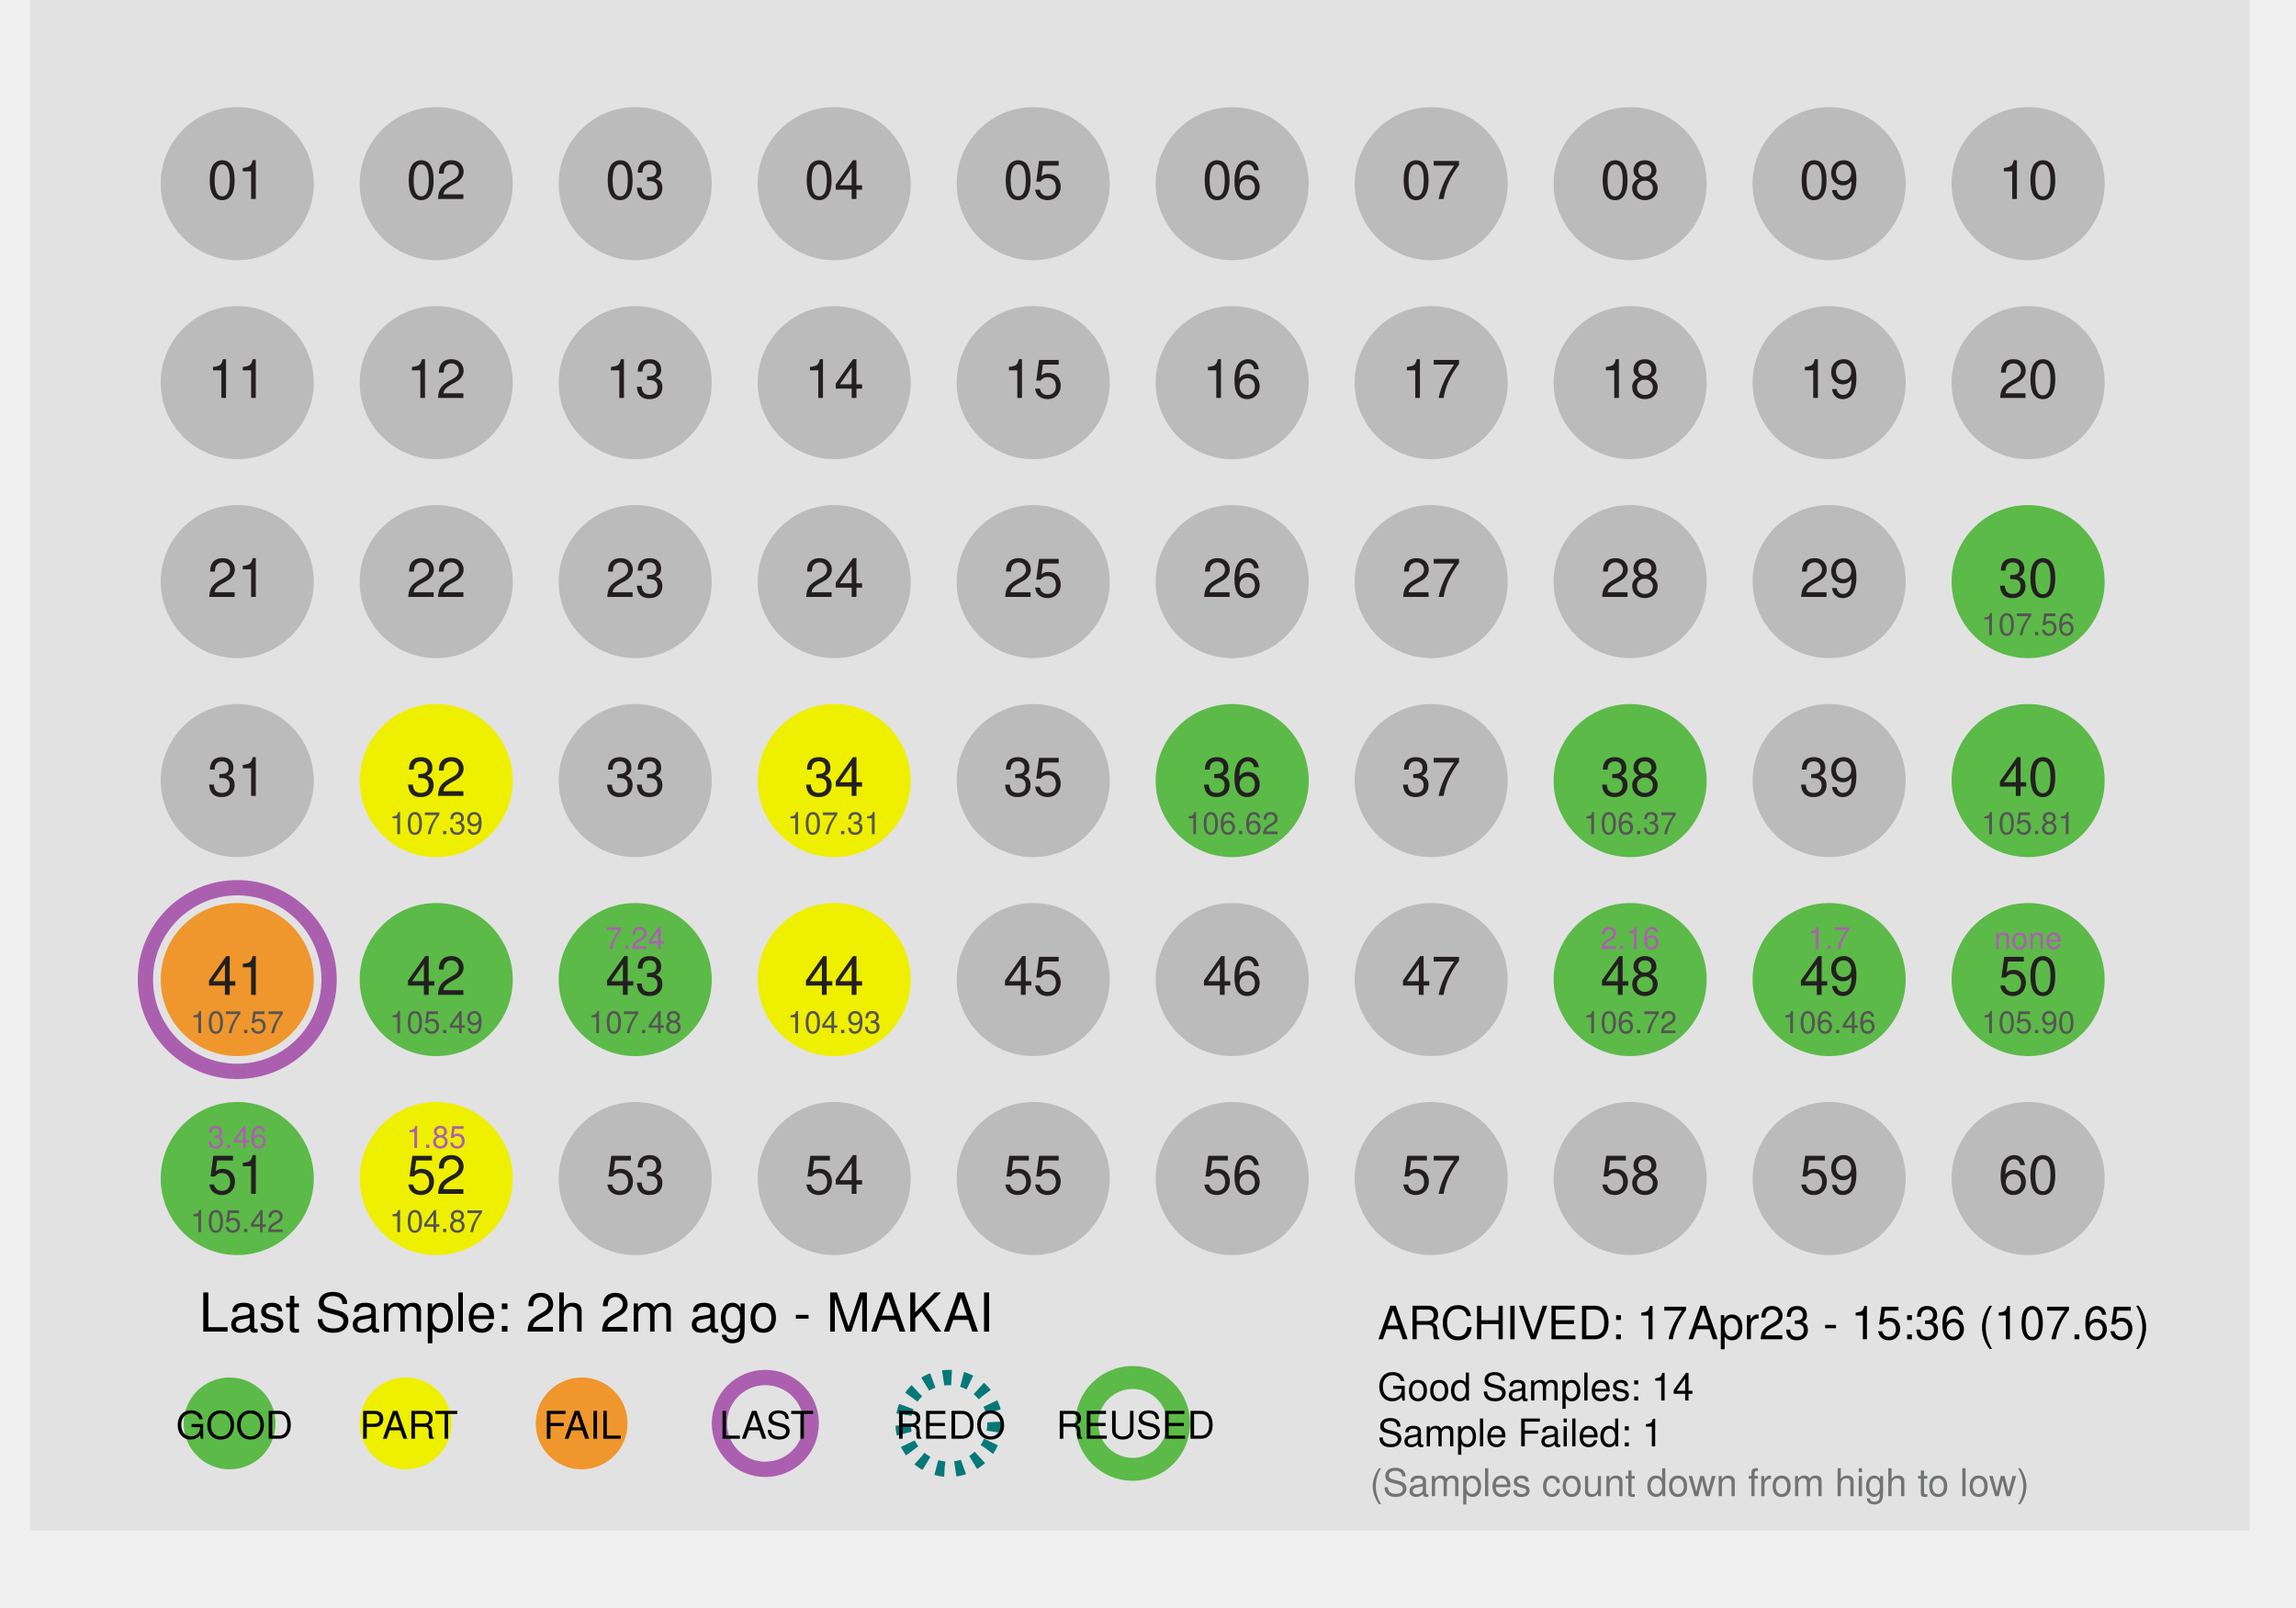
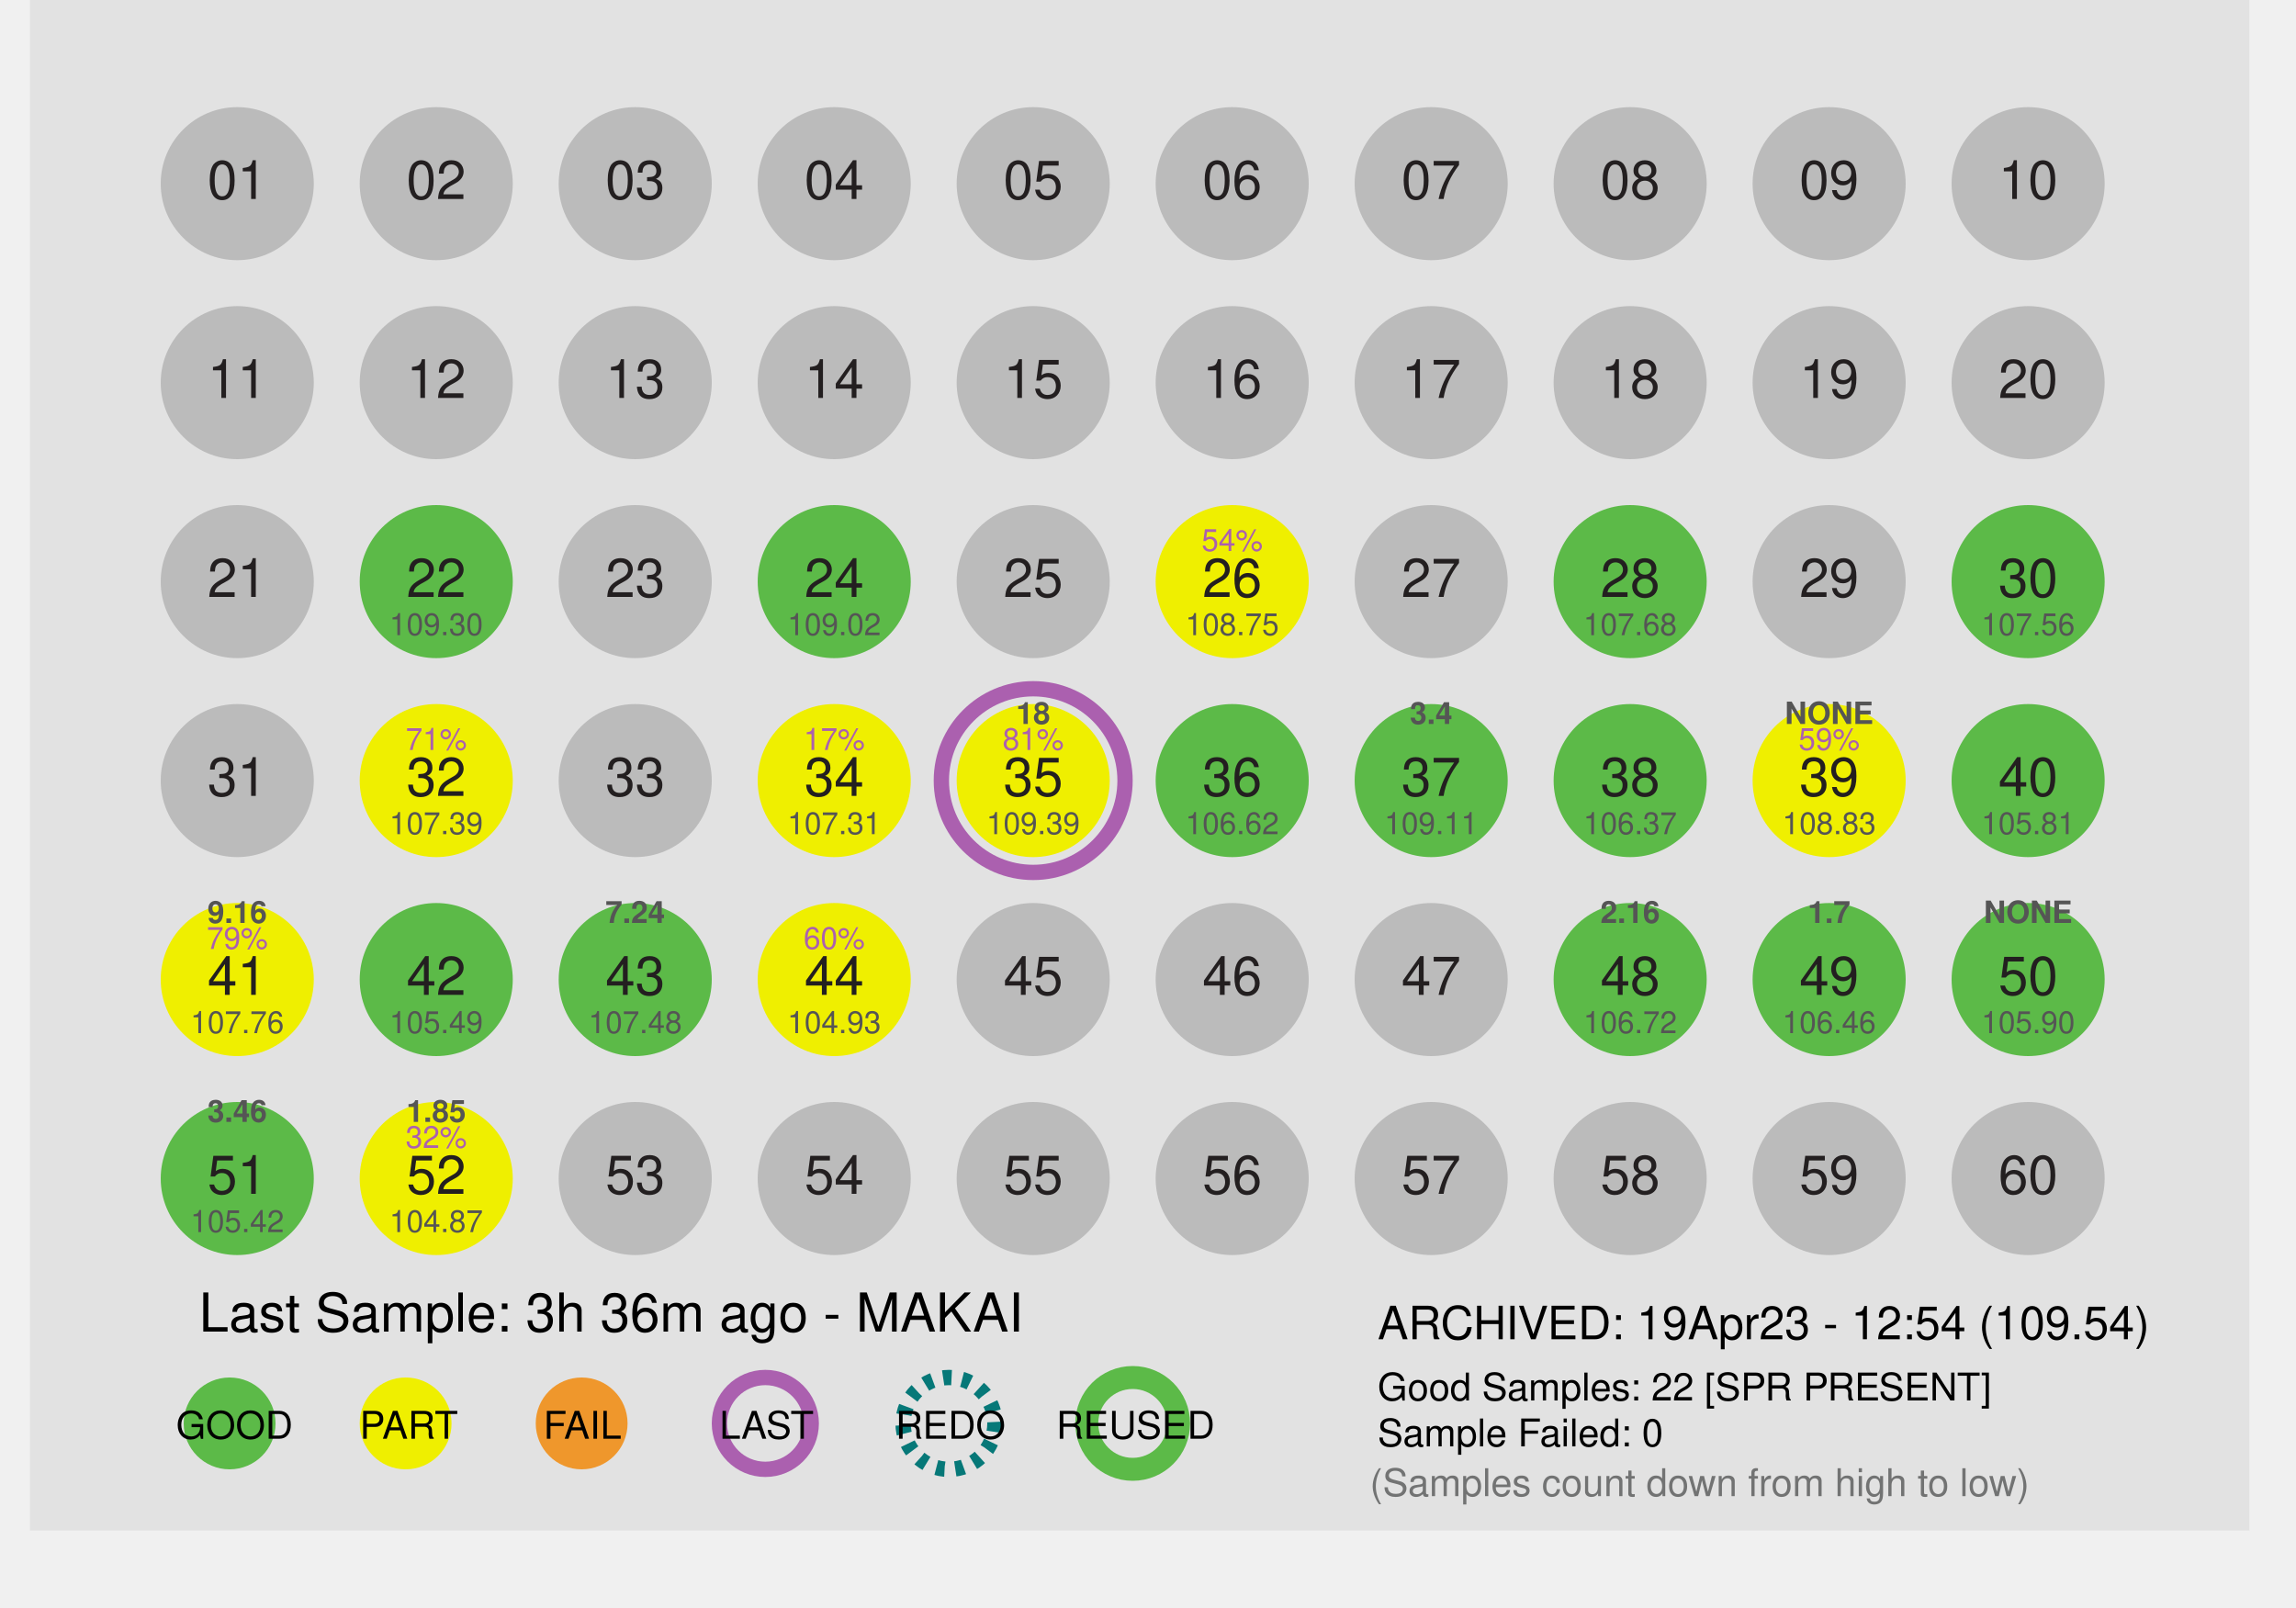
<svg xmlns="http://www.w3.org/2000/svg" id="Layer_1" data-name="Layer 1" x="0px" y="0px" viewBox="0 0 300 210" xml:space="preserve">
  <defs>
    <style>
 .st1 { fill: #dcddde; }
 .st2, .st3 { fill: #fff; }
 .st2 { stroke: #9b509f; }
 .st10, .st2, .st3 { stroke-miterlimit: 10; }
 .st10, .st2 { stroke-width: 2px; }
 .st3 { stroke: #231f20; }
 .st4 { fill: #ef972c; }
 .st5 { fill: #727373; }
 .st6 { fill: #5cba48; }
 .st7, .st8, .st9 { font-size: 7px; }
 .st7, .st8 { fill: #231f20; }
 .te5, .st7, .st9 { font-family: Helvetica; }
 .st8 { font-family: Helvetica-Bold, Helvetica; font-weight: 700; }
 .st9 { fill: #919396; }
 .st10 { fill: none; stroke: #fff; }

 .fill_gray { fill: #bbbbbb; }
 .fill_white { fill: #fff; }
 .stroke_purple { stroke: #ab60af; fill:none; stroke-width: 2px; }
 .stroke_black  { stroke: #000; fill:none; stroke-width: 2px; }
 .stroke_blue  { stroke: #067878; fill:none; stroke-width: 2px; stroke-dasharray:1.1 1.4;}
 .stroke_green  { stroke: #5cba48; fill:none; stroke-width: 3px;}
 .stroke_dash  { stroke-dasharray:1.1 1.4;}
 .stroke_2px { stroke-width: 2px; }
 .stroke_white { fill: none; stroke: #fff; }
 .stroke_none {stroke: none; fill:none};
 .stroke_darkGray { stroke: #231f20; fill: none; stroke-width: 2px;}
 .fill_orange { fill: #ef972c; }
 .fill_yellow { fill: #efef00; }
 .fill_lightgray { fill: #e2e2e2; }
 .thick_orange     { stroke-width:4px; fill:none; stroke: #ef972c; }
 .thick_yellow     { stroke-width:4px; fill:none; stroke: #f7ca0b; }
 .thick_gray       { stroke-width:4px; fill:none; stroke: #bbbbbb; }
 .thick_green      { stroke-width:4px; fill:none; stroke: #5cba48; }
 .fill_green { fill: #5cba48; }
 .font_size4 { font-size: 4px; }
 .font_size5 { font-size: 5px; }
 .font_size6 { font-size: 6px; }
 .font_size7 { font-size: 7px; }
 .font_size9 { font-size: 9px; }
 .fill_red {fill: #e24466; }
 .fill_purple {fill:#ab60af;}
 .fill_darkgray { fill: #555555; }
 .font_helv { font-family: Helvetica; }
 .font_helvBold { font-family: Helvetica-Bold, Helvetica; font-weight: 700; }
 .fill_lightergray { fill: #919396; }
    </style>
  </defs>
  <rect class="fill_lightgray" x="3.91" width="290" height="200" />
  <circle desc="c_big_01" class="stroke_none" cx="31" cy="24" r="12" />
  <circle desc="c_big_02" class="stroke_none" cx="57" cy="24" r="12" />
  <circle desc="c_big_03" class="stroke_none" cx="83" cy="24" r="12" />
  <circle desc="c_big_04" class="stroke_none" cx="109" cy="24" r="12" />
  <circle desc="c_big_05" class="stroke_none" cx="135" cy="24" r="12" />
  <circle desc="c_big_06" class="stroke_none" cx="161" cy="24" r="12" />
  <circle desc="c_big_07" class="stroke_none" cx="187" cy="24" r="12" />
  <circle desc="c_big_08" class="stroke_none" cx="213" cy="24" r="12" />
  <circle desc="c_big_09" class="stroke_none" cx="239" cy="24" r="12" />
  <circle desc="c_big_10" class="stroke_none" cx="265" cy="24" r="12" />
  <circle desc="c_big_11" class="stroke_none" cx="31" cy="50" r="12" />
  <circle desc="c_big_12" class="stroke_none" cx="57" cy="50" r="12" />
  <circle desc="c_big_13" class="stroke_none" cx="83" cy="50" r="12" />
  <circle desc="c_big_14" class="stroke_none" cx="109" cy="50" r="12" />
  <circle desc="c_big_15" class="stroke_none" cx="135" cy="50" r="12" />
  <circle desc="c_big_16" class="stroke_none" cx="161" cy="50" r="12" />
  <circle desc="c_big_17" class="stroke_none" cx="187" cy="50" r="12" />
  <circle desc="c_big_18" class="stroke_none" cx="213" cy="50" r="12" />
  <circle desc="c_big_19" class="stroke_none" cx="239" cy="50" r="12" />
  <circle desc="c_big_20" class="stroke_none" cx="265" cy="50" r="12" />
  <circle desc="c_big_21" class="stroke_none" cx="31" cy="76" r="12" />
  <circle desc="c_big_22" class="stroke_none" cx="57" cy="76" r="12" />
  <circle desc="c_big_23" class="stroke_none" cx="83" cy="76" r="12" />
  <circle desc="c_big_24" class="stroke_none" cx="109" cy="76" r="12" />
  <circle desc="c_big_25" class="stroke_none" cx="135" cy="76" r="12" />
  <circle desc="c_big_26" class="stroke_none" cx="161" cy="76" r="12" />
  <circle desc="c_big_27" class="stroke_none" cx="187" cy="76" r="12" />
  <circle desc="c_big_28" class="stroke_none" cx="213" cy="76" r="12" />
  <circle desc="c_big_29" class="stroke_none" cx="239" cy="76" r="12" />
  <circle desc="c_big_30" class="stroke_none" cx="265" cy="76" r="12" />
  <circle desc="c_big_31" class="stroke_none" cx="31" cy="102" r="12" />
  <circle desc="c_big_32" class="stroke_none" cx="57" cy="102" r="12" />
  <circle desc="c_big_33" class="stroke_none" cx="83" cy="102" r="12" />
  <circle desc="c_big_34" class="stroke_none" cx="109" cy="102" r="12" />
-   <circle desc="c_big_35" class="stroke_none" cx="135" cy="102" r="12" />
+   <circle desc="c_big_35" class="stroke_purple" cx="135" cy="102" r="12" />
  <circle desc="c_big_36" class="stroke_none" cx="161" cy="102" r="12" />
  <circle desc="c_big_37" class="stroke_none" cx="187" cy="102" r="12" />
  <circle desc="c_big_38" class="stroke_none" cx="213" cy="102" r="12" />
  <circle desc="c_big_39" class="stroke_none" cx="239" cy="102" r="12" />
  <circle desc="c_big_40" class="stroke_none" cx="265" cy="102" r="12" />
-   <circle desc="c_big_41" class="stroke_purple" cx="31" cy="128" r="12" />
+   <circle desc="c_big_41" class="stroke_none" cx="31" cy="128" r="12" />
  <circle desc="c_big_42" class="stroke_none" cx="57" cy="128" r="12" />
  <circle desc="c_big_43" class="stroke_none" cx="83" cy="128" r="12" />
  <circle desc="c_big_44" class="stroke_none" cx="109" cy="128" r="12" />
  <circle desc="c_big_45" class="stroke_none" cx="135" cy="128" r="12" />
  <circle desc="c_big_46" class="stroke_none" cx="161" cy="128" r="12" />
  <circle desc="c_big_47" class="stroke_none" cx="187" cy="128" r="12" />
  <circle desc="c_big_48" class="stroke_none" cx="213" cy="128" r="12" />
  <circle desc="c_big_49" class="stroke_none" cx="239" cy="128" r="12" />
  <circle desc="c_big_50" class="stroke_none" cx="265" cy="128" r="12" />
  <circle desc="c_big_51" class="stroke_none" cx="31" cy="154" r="12" />
  <circle desc="c_big_52" class="stroke_none" cx="57" cy="154" r="12" />
  <circle desc="c_big_53" class="stroke_none" cx="83" cy="154" r="12" />
  <circle desc="c_big_54" class="stroke_none" cx="109" cy="154" r="12" />
  <circle desc="c_big_55" class="stroke_none" cx="135" cy="154" r="12" />
  <circle desc="c_big_56" class="stroke_none" cx="161" cy="154" r="12" />
  <circle desc="c_big_57" class="stroke_none" cx="187" cy="154" r="12" />
  <circle desc="c_big_58" class="stroke_none" cx="213" cy="154" r="12" />
  <circle desc="c_big_59" class="stroke_none" cx="239" cy="154" r="12" />
  <circle desc="c_big_60" class="stroke_none" cx="265" cy="154" r="12" />
  <circle desc="c_small_01" class="fill_gray" cx="31" cy="24" r="10" />
  <circle desc="c_small_02" class="fill_gray" cx="57" cy="24" r="10" />
  <circle desc="c_small_03" class="fill_gray" cx="83" cy="24" r="10" />
  <circle desc="c_small_04" class="fill_gray" cx="109" cy="24" r="10" />
  <circle desc="c_small_05" class="fill_gray" cx="135" cy="24" r="10" />
  <circle desc="c_small_06" class="fill_gray" cx="161" cy="24" r="10" />
  <circle desc="c_small_07" class="fill_gray" cx="187" cy="24" r="10" />
  <circle desc="c_small_08" class="fill_gray" cx="213" cy="24" r="10" />
  <circle desc="c_small_09" class="fill_gray" cx="239" cy="24" r="10" />
  <circle desc="c_small_10" class="fill_gray" cx="265" cy="24" r="10" />
  <circle desc="c_small_11" class="fill_gray" cx="31" cy="50" r="10" />
  <circle desc="c_small_12" class="fill_gray" cx="57" cy="50" r="10" />
  <circle desc="c_small_13" class="fill_gray" cx="83" cy="50" r="10" />
  <circle desc="c_small_14" class="fill_gray" cx="109" cy="50" r="10" />
  <circle desc="c_small_15" class="fill_gray" cx="135" cy="50" r="10" />
  <circle desc="c_small_16" class="fill_gray" cx="161" cy="50" r="10" />
  <circle desc="c_small_17" class="fill_gray" cx="187" cy="50" r="10" />
  <circle desc="c_small_18" class="fill_gray" cx="213" cy="50" r="10" />
  <circle desc="c_small_19" class="fill_gray" cx="239" cy="50" r="10" />
  <circle desc="c_small_20" class="fill_gray" cx="265" cy="50" r="10" />
  <circle desc="c_small_21" class="fill_gray" cx="31" cy="76" r="10" />
-   <circle desc="c_small_22" class="fill_gray" cx="57" cy="76" r="10" />
+   <circle desc="c_small_22" class="fill_green" cx="57" cy="76" r="10" />
  <circle desc="c_small_23" class="fill_gray" cx="83" cy="76" r="10" />
-   <circle desc="c_small_24" class="fill_gray" cx="109" cy="76" r="10" />
+   <circle desc="c_small_24" class="fill_green" cx="109" cy="76" r="10" />
  <circle desc="c_small_25" class="fill_gray" cx="135" cy="76" r="10" />
-   <circle desc="c_small_26" class="fill_gray" cx="161" cy="76" r="10" />
+   <circle desc="c_small_26" class="fill_yellow" cx="161" cy="76" r="10" />
  <circle desc="c_small_27" class="fill_gray" cx="187" cy="76" r="10" />
-   <circle desc="c_small_28" class="fill_gray" cx="213" cy="76" r="10" />
+   <circle desc="c_small_28" class="fill_green" cx="213" cy="76" r="10" />
  <circle desc="c_small_29" class="fill_gray" cx="239" cy="76" r="10" />
  <circle desc="c_small_30" class="fill_green" cx="265" cy="76" r="10" />
  <circle desc="c_small_31" class="fill_gray" cx="31" cy="102" r="10" />
  <circle desc="c_small_32" class="fill_yellow" cx="57" cy="102" r="10" />
  <circle desc="c_small_33" class="fill_gray" cx="83" cy="102" r="10" />
  <circle desc="c_small_34" class="fill_yellow" cx="109" cy="102" r="10" />
-   <circle desc="c_small_35" class="fill_gray" cx="135" cy="102" r="10" />
+   <circle desc="c_small_35" class="fill_yellow" cx="135" cy="102" r="10" />
  <circle desc="c_small_36" class="fill_green" cx="161" cy="102" r="10" />
-   <circle desc="c_small_37" class="fill_gray" cx="187" cy="102" r="10" />
+   <circle desc="c_small_37" class="fill_green" cx="187" cy="102" r="10" />
  <circle desc="c_small_38" class="fill_green" cx="213" cy="102" r="10" />
-   <circle desc="c_small_39" class="fill_gray" cx="239" cy="102" r="10" />
+   <circle desc="c_small_39" class="fill_yellow" cx="239" cy="102" r="10" />
  <circle desc="c_small_40" class="fill_green" cx="265" cy="102" r="10" />
-   <circle desc="c_small_41" class="fill_orange" cx="31" cy="128" r="10" />
+   <circle desc="c_small_41" class="fill_yellow" cx="31" cy="128" r="10" />
  <circle desc="c_small_42" class="fill_green" cx="57" cy="128" r="10" />
  <circle desc="c_small_43" class="fill_green" cx="83" cy="128" r="10" />
  <circle desc="c_small_44" class="fill_yellow" cx="109" cy="128" r="10" />
  <circle desc="c_small_45" class="fill_gray" cx="135" cy="128" r="10" />
  <circle desc="c_small_46" class="fill_gray" cx="161" cy="128" r="10" />
  <circle desc="c_small_47" class="fill_gray" cx="187" cy="128" r="10" />
  <circle desc="c_small_48" class="fill_green" cx="213" cy="128" r="10" />
  <circle desc="c_small_49" class="fill_green" cx="239" cy="128" r="10" />
  <circle desc="c_small_50" class="fill_green" cx="265" cy="128" r="10" />
  <circle desc="c_small_51" class="fill_green" cx="31" cy="154" r="10" />
  <circle desc="c_small_52" class="fill_yellow" cx="57" cy="154" r="10" />
  <circle desc="c_small_53" class="fill_gray" cx="83" cy="154" r="10" />
  <circle desc="c_small_54" class="fill_gray" cx="109" cy="154" r="10" />
  <circle desc="c_small_55" class="fill_gray" cx="135" cy="154" r="10" />
  <circle desc="c_small_56" class="fill_gray" cx="161" cy="154" r="10" />
  <circle desc="c_small_57" class="fill_gray" cx="187" cy="154" r="10" />
  <circle desc="c_small_58" class="fill_gray" cx="213" cy="154" r="10" />
  <circle desc="c_small_59" class="fill_gray" cx="239" cy="154" r="10" />
  <circle desc="c_small_60" class="fill_gray" cx="265" cy="154" r="10" />
  <text desc="t_label_01" class="st7" text-anchor="middle" transform="translate(31 26)">01</text>
  <text desc="t_label_02" class="st7" text-anchor="middle" transform="translate(57 26)">02</text>
  <text desc="t_label_03" class="st7" text-anchor="middle" transform="translate(83 26)">03</text>
  <text desc="t_label_04" class="st7" text-anchor="middle" transform="translate(109 26)">04</text>
  <text desc="t_label_05" class="st7" text-anchor="middle" transform="translate(135 26)">05</text>
  <text desc="t_label_06" class="st7" text-anchor="middle" transform="translate(161 26)">06</text>
  <text desc="t_label_07" class="st7" text-anchor="middle" transform="translate(187 26)">07</text>
  <text desc="t_label_08" class="st7" text-anchor="middle" transform="translate(213 26)">08</text>
  <text desc="t_label_09" class="st7" text-anchor="middle" transform="translate(239 26)">09</text>
  <text desc="t_label_10" class="st7" text-anchor="middle" transform="translate(265 26)">10</text>
  <text desc="t_label_11" class="st7" text-anchor="middle" transform="translate(31 52)">11</text>
  <text desc="t_label_12" class="st7" text-anchor="middle" transform="translate(57 52)">12</text>
  <text desc="t_label_13" class="st7" text-anchor="middle" transform="translate(83 52)">13</text>
  <text desc="t_label_14" class="st7" text-anchor="middle" transform="translate(109 52)">14</text>
  <text desc="t_label_15" class="st7" text-anchor="middle" transform="translate(135 52)">15</text>
  <text desc="t_label_16" class="st7" text-anchor="middle" transform="translate(161 52)">16</text>
  <text desc="t_label_17" class="st7" text-anchor="middle" transform="translate(187 52)">17</text>
  <text desc="t_label_18" class="st7" text-anchor="middle" transform="translate(213 52)">18</text>
  <text desc="t_label_19" class="st7" text-anchor="middle" transform="translate(239 52)">19</text>
  <text desc="t_label_20" class="st7" text-anchor="middle" transform="translate(265 52)">20</text>
  <text desc="t_label_21" class="st7" text-anchor="middle" transform="translate(31 78)">21</text>
  <text desc="t_label_22" class="st7" text-anchor="middle" transform="translate(57 78)">22</text>
  <text desc="t_label_23" class="st7" text-anchor="middle" transform="translate(83 78)">23</text>
  <text desc="t_label_24" class="st7" text-anchor="middle" transform="translate(109 78)">24</text>
  <text desc="t_label_25" class="st7" text-anchor="middle" transform="translate(135 78)">25</text>
  <text desc="t_label_26" class="st7" text-anchor="middle" transform="translate(161 78)">26</text>
  <text desc="t_label_27" class="st7" text-anchor="middle" transform="translate(187 78)">27</text>
  <text desc="t_label_28" class="st7" text-anchor="middle" transform="translate(213 78)">28</text>
  <text desc="t_label_29" class="st7" text-anchor="middle" transform="translate(239 78)">29</text>
  <text desc="t_label_30" class="st7" text-anchor="middle" transform="translate(265 78)">30</text>
  <text desc="t_label_31" class="st7" text-anchor="middle" transform="translate(31 104)">31</text>
  <text desc="t_label_32" class="st7" text-anchor="middle" transform="translate(57 104)">32</text>
  <text desc="t_label_33" class="st7" text-anchor="middle" transform="translate(83 104)">33</text>
  <text desc="t_label_34" class="st7" text-anchor="middle" transform="translate(109 104)">34</text>
  <text desc="t_label_35" class="st7" text-anchor="middle" transform="translate(135 104)">35</text>
  <text desc="t_label_36" class="st7" text-anchor="middle" transform="translate(161 104)">36</text>
  <text desc="t_label_37" class="st7" text-anchor="middle" transform="translate(187 104)">37</text>
  <text desc="t_label_38" class="st7" text-anchor="middle" transform="translate(213 104)">38</text>
  <text desc="t_label_39" class="st7" text-anchor="middle" transform="translate(239 104)">39</text>
  <text desc="t_label_40" class="st7" text-anchor="middle" transform="translate(265 104)">40</text>
  <text desc="t_label_41" class="st7" text-anchor="middle" transform="translate(31 130)">41</text>
  <text desc="t_label_42" class="st7" text-anchor="middle" transform="translate(57 130)">42</text>
  <text desc="t_label_43" class="st7" text-anchor="middle" transform="translate(83 130)">43</text>
  <text desc="t_label_44" class="st7" text-anchor="middle" transform="translate(109 130)">44</text>
  <text desc="t_label_45" class="st7" text-anchor="middle" transform="translate(135 130)">45</text>
  <text desc="t_label_46" class="st7" text-anchor="middle" transform="translate(161 130)">46</text>
  <text desc="t_label_47" class="st7" text-anchor="middle" transform="translate(187 130)">47</text>
  <text desc="t_label_48" class="st7" text-anchor="middle" transform="translate(213 130)">48</text>
  <text desc="t_label_49" class="st7" text-anchor="middle" transform="translate(239 130)">49</text>
  <text desc="t_label_50" class="st7" text-anchor="middle" transform="translate(265 130)">50</text>
  <text desc="t_label_51" class="st7" text-anchor="middle" transform="translate(31 156)">51</text>
  <text desc="t_label_52" class="st7" text-anchor="middle" transform="translate(57 156)">52</text>
  <text desc="t_label_53" class="st7" text-anchor="middle" transform="translate(83 156)">53</text>
  <text desc="t_label_54" class="st7" text-anchor="middle" transform="translate(109 156)">54</text>
  <text desc="t_label_55" class="st7" text-anchor="middle" transform="translate(135 156)">55</text>
  <text desc="t_label_56" class="st7" text-anchor="middle" transform="translate(161 156)">56</text>
  <text desc="t_label_57" class="st7" text-anchor="middle" transform="translate(187 156)">57</text>
  <text desc="t_label_58" class="st7" text-anchor="middle" transform="translate(213 156)">58</text>
  <text desc="t_label_59" class="st7" text-anchor="middle" transform="translate(239 156)">59</text>
  <text desc="t_label_60" class="st7" text-anchor="middle" transform="translate(265 156)">60</text>
  <text desc="pct_label_01" text-anchor="middle" class="te5 font_size4 fill_purple" transform="translate(31 20)" />
  <text desc="pct_label_02" text-anchor="middle" class="te5 font_size4 fill_purple" transform="translate(57 20)" />
  <text desc="pct_label_03" text-anchor="middle" class="te5 font_size4 fill_purple" transform="translate(83 20)" />
  <text desc="pct_label_04" text-anchor="middle" class="te5 font_size4 fill_purple" transform="translate(109 20)" />
  <text desc="pct_label_05" text-anchor="middle" class="te5 font_size4 fill_purple" transform="translate(135 20)" />
  <text desc="pct_label_06" text-anchor="middle" class="te5 font_size4 fill_purple" transform="translate(161 20)" />
  <text desc="pct_label_07" text-anchor="middle" class="te5 font_size4 fill_purple" transform="translate(187 20)" />
  <text desc="pct_label_08" text-anchor="middle" class="te5 font_size4 fill_purple" transform="translate(213 20)" />
  <text desc="pct_label_09" text-anchor="middle" class="te5 font_size4 fill_purple" transform="translate(239 20)" />
  <text desc="pct_label_10" text-anchor="middle" class="te5 font_size4 fill_purple" transform="translate(265 20)" />
  <text desc="pct_label_11" text-anchor="middle" class="te5 font_size4 fill_purple" transform="translate(31 46)" />
  <text desc="pct_label_12" text-anchor="middle" class="te5 font_size4 fill_purple" transform="translate(57 46)" />
  <text desc="pct_label_13" text-anchor="middle" class="te5 font_size4 fill_purple" transform="translate(83 46)" />
  <text desc="pct_label_14" text-anchor="middle" class="te5 font_size4 fill_purple" transform="translate(109 46)" />
  <text desc="pct_label_15" text-anchor="middle" class="te5 font_size4 fill_purple" transform="translate(135 46)" />
  <text desc="pct_label_16" text-anchor="middle" class="te5 font_size4 fill_purple" transform="translate(161 46)" />
  <text desc="pct_label_17" text-anchor="middle" class="te5 font_size4 fill_purple" transform="translate(187 46)" />
  <text desc="pct_label_18" text-anchor="middle" class="te5 font_size4 fill_purple" transform="translate(213 46)" />
  <text desc="pct_label_19" text-anchor="middle" class="te5 font_size4 fill_purple" transform="translate(239 46)" />
  <text desc="pct_label_20" text-anchor="middle" class="te5 font_size4 fill_purple" transform="translate(265 46)" />
  <text desc="pct_label_21" text-anchor="middle" class="te5 font_size4 fill_purple" transform="translate(31 72)" />
  <text desc="pct_label_22" text-anchor="middle" class="te5 font_size4 fill_purple" transform="translate(57 72)" />
  <text desc="pct_label_23" text-anchor="middle" class="te5 font_size4 fill_purple" transform="translate(83 72)" />
  <text desc="pct_label_24" text-anchor="middle" class="te5 font_size4 fill_purple" transform="translate(109 72)" />
  <text desc="pct_label_25" text-anchor="middle" class="te5 font_size4 fill_purple" transform="translate(135 72)" />
-   <text desc="pct_label_26" text-anchor="middle" class="te5 font_size4 fill_purple" transform="translate(161 72)" />
+   <text desc="pct_label_26" text-anchor="middle" class="te5 font_size4 fill_purple" transform="translate(161 72)">54%</text>
  <text desc="pct_label_27" text-anchor="middle" class="te5 font_size4 fill_purple" transform="translate(187 72)" />
  <text desc="pct_label_28" text-anchor="middle" class="te5 font_size4 fill_purple" transform="translate(213 72)" />
  <text desc="pct_label_29" text-anchor="middle" class="te5 font_size4 fill_purple" transform="translate(239 72)" />
  <text desc="pct_label_30" text-anchor="middle" class="te5 font_size4 fill_purple" transform="translate(265 72)" />
  <text desc="pct_label_31" text-anchor="middle" class="te5 font_size4 fill_purple" transform="translate(31 98)" />
-   <text desc="pct_label_32" text-anchor="middle" class="te5 font_size4 fill_purple" transform="translate(57 98)" />
+   <text desc="pct_label_32" text-anchor="middle" class="te5 font_size4 fill_purple" transform="translate(57 98)">71%</text>
  <text desc="pct_label_33" text-anchor="middle" class="te5 font_size4 fill_purple" transform="translate(83 98)" />
-   <text desc="pct_label_34" text-anchor="middle" class="te5 font_size4 fill_purple" transform="translate(109 98)" />
-   <text desc="pct_label_35" text-anchor="middle" class="te5 font_size4 fill_purple" transform="translate(135 98)" />
+   <text desc="pct_label_34" text-anchor="middle" class="te5 font_size4 fill_purple" transform="translate(109 98)">17%</text>
+   <text desc="pct_label_35" text-anchor="middle" class="te5 font_size4 fill_purple" transform="translate(135 98)">81%</text>
  <text desc="pct_label_36" text-anchor="middle" class="te5 font_size4 fill_purple" transform="translate(161 98)" />
  <text desc="pct_label_37" text-anchor="middle" class="te5 font_size4 fill_purple" transform="translate(187 98)" />
  <text desc="pct_label_38" text-anchor="middle" class="te5 font_size4 fill_purple" transform="translate(213 98)" />
-   <text desc="pct_label_39" text-anchor="middle" class="te5 font_size4 fill_purple" transform="translate(239 98)" />
+   <text desc="pct_label_39" text-anchor="middle" class="te5 font_size4 fill_purple" transform="translate(239 98)">59%</text>
  <text desc="pct_label_40" text-anchor="middle" class="te5 font_size4 fill_purple" transform="translate(265 98)" />
-   <text desc="pct_label_41" text-anchor="middle" class="te5 font_size4 fill_purple" transform="translate(31 124)" />
+   <text desc="pct_label_41" text-anchor="middle" class="te5 font_size4 fill_purple" transform="translate(31 124)">79%</text>
  <text desc="pct_label_42" text-anchor="middle" class="te5 font_size4 fill_purple" transform="translate(57 124)" />
-   <text desc="pct_label_43" text-anchor="middle" class="te5 font_size4 fill_purple" transform="translate(83 124)">7.24</text>
-   <text desc="pct_label_44" text-anchor="middle" class="te5 font_size4 fill_purple" transform="translate(109 124)" />
+   <text desc="pct_label_43" text-anchor="middle" class="te5 font_size4 fill_purple" transform="translate(83 124)" />
+   <text desc="pct_label_44" text-anchor="middle" class="te5 font_size4 fill_purple" transform="translate(109 124)">60%</text>
  <text desc="pct_label_45" text-anchor="middle" class="te5 font_size4 fill_purple" transform="translate(135 124)" />
  <text desc="pct_label_46" text-anchor="middle" class="te5 font_size4 fill_purple" transform="translate(161 124)" />
  <text desc="pct_label_47" text-anchor="middle" class="te5 font_size4 fill_purple" transform="translate(187 124)" />
-   <text desc="pct_label_48" text-anchor="middle" class="te5 font_size4 fill_purple" transform="translate(213 124)">2.16</text>
-   <text desc="pct_label_49" text-anchor="middle" class="te5 font_size4 fill_purple" transform="translate(239 124)">1.7</text>
-   <text desc="pct_label_50" text-anchor="middle" class="te5 font_size4 fill_purple" transform="translate(265 124)">none</text>
-   <text desc="pct_label_51" text-anchor="middle" class="te5 font_size4 fill_purple" transform="translate(31 150)">3.46</text>
-   <text desc="pct_label_52" text-anchor="middle" class="te5 font_size4 fill_purple" transform="translate(57 150)">1.85</text>
+   <text desc="pct_label_48" text-anchor="middle" class="te5 font_size4 fill_purple" transform="translate(213 124)" />
+   <text desc="pct_label_49" text-anchor="middle" class="te5 font_size4 fill_purple" transform="translate(239 124)" />
+   <text desc="pct_label_50" text-anchor="middle" class="te5 font_size4 fill_purple" transform="translate(265 124)" />
+   <text desc="pct_label_51" text-anchor="middle" class="te5 font_size4 fill_purple" transform="translate(31 150)" />
+   <text desc="pct_label_52" text-anchor="middle" class="te5 font_size4 fill_purple" transform="translate(57 150)">32%</text>
  <text desc="pct_label_53" text-anchor="middle" class="te5 font_size4 fill_purple" transform="translate(83 150)" />
  <text desc="pct_label_54" text-anchor="middle" class="te5 font_size4 fill_purple" transform="translate(109 150)" />
  <text desc="pct_label_55" text-anchor="middle" class="te5 font_size4 fill_purple" transform="translate(135 150)" />
  <text desc="pct_label_56" text-anchor="middle" class="te5 font_size4 fill_purple" transform="translate(161 150)" />
  <text desc="pct_label_57" text-anchor="middle" class="te5 font_size4 fill_purple" transform="translate(187 150)" />
  <text desc="pct_label_58" text-anchor="middle" class="te5 font_size4 fill_purple" transform="translate(213 150)" />
  <text desc="pct_label_59" text-anchor="middle" class="te5 font_size4 fill_purple" transform="translate(239 150)" />
  <text desc="pct_label_60" text-anchor="middle" class="te5 font_size4 fill_purple" transform="translate(265 150)" />
+   <text desc="spr_label_01" text-anchor="middle" class="st8 font_size4 fill_darkgray" transform="translate(31 16.6)" />
+   <text desc="spr_label_02" text-anchor="middle" class="st8 font_size4 fill_darkgray" transform="translate(57 16.6)" />
+   <text desc="spr_label_03" text-anchor="middle" class="st8 font_size4 fill_darkgray" transform="translate(83 16.6)" />
+   <text desc="spr_label_04" text-anchor="middle" class="st8 font_size4 fill_darkgray" transform="translate(109 16.6)" />
+   <text desc="spr_label_05" text-anchor="middle" class="st8 font_size4 fill_darkgray" transform="translate(135 16.6)" />
+   <text desc="spr_label_06" text-anchor="middle" class="st8 font_size4 fill_darkgray" transform="translate(161 16.6)" />
+   <text desc="spr_label_07" text-anchor="middle" class="st8 font_size4 fill_darkgray" transform="translate(187 16.6)" />
+   <text desc="spr_label_08" text-anchor="middle" class="st8 font_size4 fill_darkgray" transform="translate(213 16.6)" />
+   <text desc="spr_label_09" text-anchor="middle" class="st8 font_size4 fill_darkgray" transform="translate(239 16.6)" />
+   <text desc="spr_label_10" text-anchor="middle" class="st8 font_size4 fill_darkgray" transform="translate(265 16.6)" />
+   <text desc="spr_label_11" text-anchor="middle" class="st8 font_size4 fill_darkgray" transform="translate(31 42.6)" />
+   <text desc="spr_label_12" text-anchor="middle" class="st8 font_size4 fill_darkgray" transform="translate(57 42.6)" />
+   <text desc="spr_label_13" text-anchor="middle" class="st8 font_size4 fill_darkgray" transform="translate(83 42.6)" />
+   <text desc="spr_label_14" text-anchor="middle" class="st8 font_size4 fill_darkgray" transform="translate(109 42.6)" />
+   <text desc="spr_label_15" text-anchor="middle" class="st8 font_size4 fill_darkgray" transform="translate(135 42.6)" />
+   <text desc="spr_label_16" text-anchor="middle" class="st8 font_size4 fill_darkgray" transform="translate(161 42.6)" />
+   <text desc="spr_label_17" text-anchor="middle" class="st8 font_size4 fill_darkgray" transform="translate(187 42.6)" />
+   <text desc="spr_label_18" text-anchor="middle" class="st8 font_size4 fill_darkgray" transform="translate(213 42.6)" />
+   <text desc="spr_label_19" text-anchor="middle" class="st8 font_size4 fill_darkgray" transform="translate(239 42.6)" />
+   <text desc="spr_label_20" text-anchor="middle" class="st8 font_size4 fill_darkgray" transform="translate(265 42.6)" />
+   <text desc="spr_label_21" text-anchor="middle" class="st8 font_size4 fill_darkgray" transform="translate(31 68.6)" />
+   <text desc="spr_label_22" text-anchor="middle" class="st8 font_size4 fill_darkgray" transform="translate(57 68.6)" />
+   <text desc="spr_label_23" text-anchor="middle" class="st8 font_size4 fill_darkgray" transform="translate(83 68.6)" />
+   <text desc="spr_label_24" text-anchor="middle" class="st8 font_size4 fill_darkgray" transform="translate(109 68.6)" />
+   <text desc="spr_label_25" text-anchor="middle" class="st8 font_size4 fill_darkgray" transform="translate(135 68.6)" />
+   <text desc="spr_label_26" text-anchor="middle" class="st8 font_size4 fill_darkgray" transform="translate(161 68.6)" />
+   <text desc="spr_label_27" text-anchor="middle" class="st8 font_size4 fill_darkgray" transform="translate(187 68.6)" />
+   <text desc="spr_label_28" text-anchor="middle" class="st8 font_size4 fill_darkgray" transform="translate(213 68.6)" />
+   <text desc="spr_label_29" text-anchor="middle" class="st8 font_size4 fill_darkgray" transform="translate(239 68.6)" />
+   <text desc="spr_label_30" text-anchor="middle" class="st8 font_size4 fill_darkgray" transform="translate(265 68.6)" />
+   <text desc="spr_label_31" text-anchor="middle" class="st8 font_size4 fill_darkgray" transform="translate(31 94.6)" />
+   <text desc="spr_label_32" text-anchor="middle" class="st8 font_size4 fill_darkgray" transform="translate(57 94.6)" />
+   <text desc="spr_label_33" text-anchor="middle" class="st8 font_size4 fill_darkgray" transform="translate(83 94.6)" />
+   <text desc="spr_label_34" text-anchor="middle" class="st8 font_size4 fill_darkgray" transform="translate(109 94.6)" />
+   <text desc="spr_label_35" text-anchor="middle" class="st8 font_size4 fill_darkgray" transform="translate(135 94.6)">18</text>
+   <text desc="spr_label_36" text-anchor="middle" class="st8 font_size4 fill_darkgray" transform="translate(161 94.6)" />
+   <text desc="spr_label_37" text-anchor="middle" class="st8 font_size4 fill_darkgray" transform="translate(187 94.6)">3.4</text>
+   <text desc="spr_label_38" text-anchor="middle" class="st8 font_size4 fill_darkgray" transform="translate(213 94.6)" />
+   <text desc="spr_label_39" text-anchor="middle" class="st8 font_size4 fill_darkgray" transform="translate(239 94.6)">NONE</text>
+   <text desc="spr_label_40" text-anchor="middle" class="st8 font_size4 fill_darkgray" transform="translate(265 94.6)" />
+   <text desc="spr_label_41" text-anchor="middle" class="st8 font_size4 fill_darkgray" transform="translate(31 120.6)">9.16</text>
+   <text desc="spr_label_42" text-anchor="middle" class="st8 font_size4 fill_darkgray" transform="translate(57 120.6)" />
+   <text desc="spr_label_43" text-anchor="middle" class="st8 font_size4 fill_darkgray" transform="translate(83 120.6)">7.24</text>
+   <text desc="spr_label_44" text-anchor="middle" class="st8 font_size4 fill_darkgray" transform="translate(109 120.6)" />
+   <text desc="spr_label_45" text-anchor="middle" class="st8 font_size4 fill_darkgray" transform="translate(135 120.6)" />
+   <text desc="spr_label_46" text-anchor="middle" class="st8 font_size4 fill_darkgray" transform="translate(161 120.6)" />
+   <text desc="spr_label_47" text-anchor="middle" class="st8 font_size4 fill_darkgray" transform="translate(187 120.6)" />
+   <text desc="spr_label_48" text-anchor="middle" class="st8 font_size4 fill_darkgray" transform="translate(213 120.6)">2.16</text>
+   <text desc="spr_label_49" text-anchor="middle" class="st8 font_size4 fill_darkgray" transform="translate(239 120.6)">1.7</text>
+   <text desc="spr_label_50" text-anchor="middle" class="st8 font_size4 fill_darkgray" transform="translate(265 120.6)">NONE</text>
+   <text desc="spr_label_51" text-anchor="middle" class="st8 font_size4 fill_darkgray" transform="translate(31 146.6)">3.46</text>
+   <text desc="spr_label_52" text-anchor="middle" class="st8 font_size4 fill_darkgray" transform="translate(57 146.6)">1.85</text>
+   <text desc="spr_label_53" text-anchor="middle" class="st8 font_size4 fill_darkgray" transform="translate(83 146.6)" />
+   <text desc="spr_label_54" text-anchor="middle" class="st8 font_size4 fill_darkgray" transform="translate(109 146.6)" />
+   <text desc="spr_label_55" text-anchor="middle" class="st8 font_size4 fill_darkgray" transform="translate(135 146.6)" />
+   <text desc="spr_label_56" text-anchor="middle" class="st8 font_size4 fill_darkgray" transform="translate(161 146.6)" />
+   <text desc="spr_label_57" text-anchor="middle" class="st8 font_size4 fill_darkgray" transform="translate(187 146.6)" />
+   <text desc="spr_label_58" text-anchor="middle" class="st8 font_size4 fill_darkgray" transform="translate(213 146.6)" />
+   <text desc="spr_label_59" text-anchor="middle" class="st8 font_size4 fill_darkgray" transform="translate(239 146.6)" />
+   <text desc="spr_label_60" text-anchor="middle" class="st8 font_size4 fill_darkgray" transform="translate(265 146.6)" />
  <text desc="time_label_01" text-anchor="middle" class="te5 font_size4 fill_darkgray" transform="translate(31 31)" />
  <text desc="time_label_02" text-anchor="middle" class="te5 font_size4 fill_darkgray" transform="translate(57 31)" />
  <text desc="time_label_03" text-anchor="middle" class="te5 font_size4 fill_darkgray" transform="translate(83 31)" />
  <text desc="time_label_04" text-anchor="middle" class="te5 font_size4 fill_darkgray" transform="translate(109 31)" />
  <text desc="time_label_05" text-anchor="middle" class="te5 font_size4 fill_darkgray" transform="translate(135 31)" />
  <text desc="time_label_06" text-anchor="middle" class="te5 font_size4 fill_darkgray" transform="translate(161 31)" />
  <text desc="time_label_07" text-anchor="middle" class="te5 font_size4 fill_darkgray" transform="translate(187 31)" />
  <text desc="time_label_08" text-anchor="middle" class="te5 font_size4 fill_darkgray" transform="translate(213 31)" />
  <text desc="time_label_09" text-anchor="middle" class="te5 font_size4 fill_darkgray" transform="translate(239 31)" />
  <text desc="time_label_10" text-anchor="middle" class="te5 font_size4 fill_darkgray" transform="translate(265 31)" />
  <text desc="time_label_11" text-anchor="middle" class="te5 font_size4 fill_darkgray" transform="translate(31 57)" />
  <text desc="time_label_12" text-anchor="middle" class="te5 font_size4 fill_darkgray" transform="translate(57 57)" />
  <text desc="time_label_13" text-anchor="middle" class="te5 font_size4 fill_darkgray" transform="translate(83 57)" />
  <text desc="time_label_14" text-anchor="middle" class="te5 font_size4 fill_darkgray" transform="translate(109 57)" />
  <text desc="time_label_15" text-anchor="middle" class="te5 font_size4 fill_darkgray" transform="translate(135 57)" />
  <text desc="time_label_16" text-anchor="middle" class="te5 font_size4 fill_darkgray" transform="translate(161 57)" />
  <text desc="time_label_17" text-anchor="middle" class="te5 font_size4 fill_darkgray" transform="translate(187 57)" />
  <text desc="time_label_18" text-anchor="middle" class="te5 font_size4 fill_darkgray" transform="translate(213 57)" />
  <text desc="time_label_19" text-anchor="middle" class="te5 font_size4 fill_darkgray" transform="translate(239 57)" />
  <text desc="time_label_20" text-anchor="middle" class="te5 font_size4 fill_darkgray" transform="translate(265 57)" />
  <text desc="time_label_21" text-anchor="middle" class="te5 font_size4 fill_darkgray" transform="translate(31 83)" />
-   <text desc="time_label_22" text-anchor="middle" class="te5 font_size4 fill_darkgray" transform="translate(57 83)" />
+   <text desc="time_label_22" text-anchor="middle" class="te5 font_size4 fill_darkgray" transform="translate(57 83)">109.30</text>
  <text desc="time_label_23" text-anchor="middle" class="te5 font_size4 fill_darkgray" transform="translate(83 83)" />
-   <text desc="time_label_24" text-anchor="middle" class="te5 font_size4 fill_darkgray" transform="translate(109 83)" />
+   <text desc="time_label_24" text-anchor="middle" class="te5 font_size4 fill_darkgray" transform="translate(109 83)">109.02</text>
  <text desc="time_label_25" text-anchor="middle" class="te5 font_size4 fill_darkgray" transform="translate(135 83)" />
-   <text desc="time_label_26" text-anchor="middle" class="te5 font_size4 fill_darkgray" transform="translate(161 83)" />
+   <text desc="time_label_26" text-anchor="middle" class="te5 font_size4 fill_darkgray" transform="translate(161 83)">108.75</text>
  <text desc="time_label_27" text-anchor="middle" class="te5 font_size4 fill_darkgray" transform="translate(187 83)" />
-   <text desc="time_label_28" text-anchor="middle" class="te5 font_size4 fill_darkgray" transform="translate(213 83)" />
+   <text desc="time_label_28" text-anchor="middle" class="te5 font_size4 fill_darkgray" transform="translate(213 83)">107.68</text>
  <text desc="time_label_29" text-anchor="middle" class="te5 font_size4 fill_darkgray" transform="translate(239 83)" />
  <text desc="time_label_30" text-anchor="middle" class="te5 font_size4 fill_darkgray" transform="translate(265 83)">107.56</text>
  <text desc="time_label_31" text-anchor="middle" class="te5 font_size4 fill_darkgray" transform="translate(31 109)" />
  <text desc="time_label_32" text-anchor="middle" class="te5 font_size4 fill_darkgray" transform="translate(57 109)">107.39</text>
  <text desc="time_label_33" text-anchor="middle" class="te5 font_size4 fill_darkgray" transform="translate(83 109)" />
  <text desc="time_label_34" text-anchor="middle" class="te5 font_size4 fill_darkgray" transform="translate(109 109)">107.31</text>
-   <text desc="time_label_35" text-anchor="middle" class="te5 font_size4 fill_darkgray" transform="translate(135 109)" />
+   <text desc="time_label_35" text-anchor="middle" class="te5 font_size4 fill_darkgray" transform="translate(135 109)">109.39</text>
  <text desc="time_label_36" text-anchor="middle" class="te5 font_size4 fill_darkgray" transform="translate(161 109)">106.62</text>
-   <text desc="time_label_37" text-anchor="middle" class="te5 font_size4 fill_darkgray" transform="translate(187 109)" />
+   <text desc="time_label_37" text-anchor="middle" class="te5 font_size4 fill_darkgray" transform="translate(187 109)">109.11</text>
  <text desc="time_label_38" text-anchor="middle" class="te5 font_size4 fill_darkgray" transform="translate(213 109)">106.37</text>
-   <text desc="time_label_39" text-anchor="middle" class="te5 font_size4 fill_darkgray" transform="translate(239 109)" />
+   <text desc="time_label_39" text-anchor="middle" class="te5 font_size4 fill_darkgray" transform="translate(239 109)">108.83</text>
  <text desc="time_label_40" text-anchor="middle" class="te5 font_size4 fill_darkgray" transform="translate(265 109)">105.81</text>
-   <text desc="time_label_41" text-anchor="middle" class="te5 font_size4 fill_darkgray" transform="translate(31 135)">107.57</text>
+   <text desc="time_label_41" text-anchor="middle" class="te5 font_size4 fill_darkgray" transform="translate(31 135)">107.76</text>
  <text desc="time_label_42" text-anchor="middle" class="te5 font_size4 fill_darkgray" transform="translate(57 135)">105.49</text>
  <text desc="time_label_43" text-anchor="middle" class="te5 font_size4 fill_darkgray" transform="translate(83 135)">107.48</text>
  <text desc="time_label_44" text-anchor="middle" class="te5 font_size4 fill_darkgray" transform="translate(109 135)">104.93</text>
  <text desc="time_label_45" text-anchor="middle" class="te5 font_size4 fill_darkgray" transform="translate(135 135)" />
  <text desc="time_label_46" text-anchor="middle" class="te5 font_size4 fill_darkgray" transform="translate(161 135)" />
  <text desc="time_label_47" text-anchor="middle" class="te5 font_size4 fill_darkgray" transform="translate(187 135)" />
  <text desc="time_label_48" text-anchor="middle" class="te5 font_size4 fill_darkgray" transform="translate(213 135)">106.72</text>
  <text desc="time_label_49" text-anchor="middle" class="te5 font_size4 fill_darkgray" transform="translate(239 135)">106.46</text>
  <text desc="time_label_50" text-anchor="middle" class="te5 font_size4 fill_darkgray" transform="translate(265 135)">105.90</text>
  <text desc="time_label_51" text-anchor="middle" class="te5 font_size4 fill_darkgray" transform="translate(31 161)">105.42</text>
  <text desc="time_label_52" text-anchor="middle" class="te5 font_size4 fill_darkgray" transform="translate(57 161)">104.87</text>
  <text desc="time_label_53" text-anchor="middle" class="te5 font_size4 fill_darkgray" transform="translate(83 161)" />
  <text desc="time_label_54" text-anchor="middle" class="te5 font_size4 fill_darkgray" transform="translate(109 161)" />
  <text desc="time_label_55" text-anchor="middle" class="te5 font_size4 fill_darkgray" transform="translate(135 161)" />
  <text desc="time_label_56" text-anchor="middle" class="te5 font_size4 fill_darkgray" transform="translate(161 161)" />
  <text desc="time_label_57" text-anchor="middle" class="te5 font_size4 fill_darkgray" transform="translate(187 161)" />
  <text desc="time_label_58" text-anchor="middle" class="te5 font_size4 fill_darkgray" transform="translate(213 161)" />
  <text desc="time_label_59" text-anchor="middle" class="te5 font_size4 fill_darkgray" transform="translate(239 161)" />
  <text desc="time_label_60" text-anchor="middle" class="te5 font_size4 fill_darkgray" transform="translate(265 161)" />
-   <text class="font_helv font_size7" transform="translate(26 174)">Last Sample: 2h 2m ago - MAKAI</text>
-   <text class="font_helv font_size6" transform="translate(180 175)">ARCHIVED: 17Apr23 - 15:36 (107.65)</text>
-   <text class="te5 font_size5" transform="translate(180 183)">Good Samples: 14 </text>
-   <text class="te5 font_size5" transform="translate(180 189)">Sample Failed: 1</text>
+   <text class="font_helv font_size7" transform="translate(26 174)">Last Sample: 3h 36m ago - MAKAI</text>
+   <text class="font_helv font_size6" transform="translate(180 175)">ARCHIVED: 19Apr23 - 12:54 (109.54)</text>
+   <text class="te5 font_size5" transform="translate(180 183)">Good Samples: 22 [SPR PRESENT]</text>
+   <text class="te5 font_size5" transform="translate(180 189)">Sample Failed: 0</text>
  <text class="te5 st5 font_size5" transform="translate(179 195.5)">(Samples count down from high to low)</text>
  <circle class="fill_green" cx="30" cy="186" r="6" />
  <text class="te5 font_size5" transform="translate(23.0 188)">GOOD</text>
  <circle class="fill_yellow" cx="53" cy="186" r="6" />
  <text class="te5 font_size5" transform="translate(47.0 188)">PART</text>
  <circle class="fill_orange" cx="76" cy="186" r="6" />
  <text class="te5 font_size5" transform="translate(71.0 188)">FAIL</text>
  <circle class="stroke_purple" cx="100" cy="186" r="6" />
  <text class="te5 font_size5" transform="translate(94.0 188)">LAST</text>
  <circle class="stroke_blue stroke_dash" cx="124" cy="186" r="6" />
  <text class="te5 font_size5" transform="translate(117.0 188)">REDO</text>
  <circle class="stroke_green" cx="148" cy="186" r="6" />
  <text class="te5 font_size5" transform="translate(138.0 188)">REUSED</text>
</svg>
